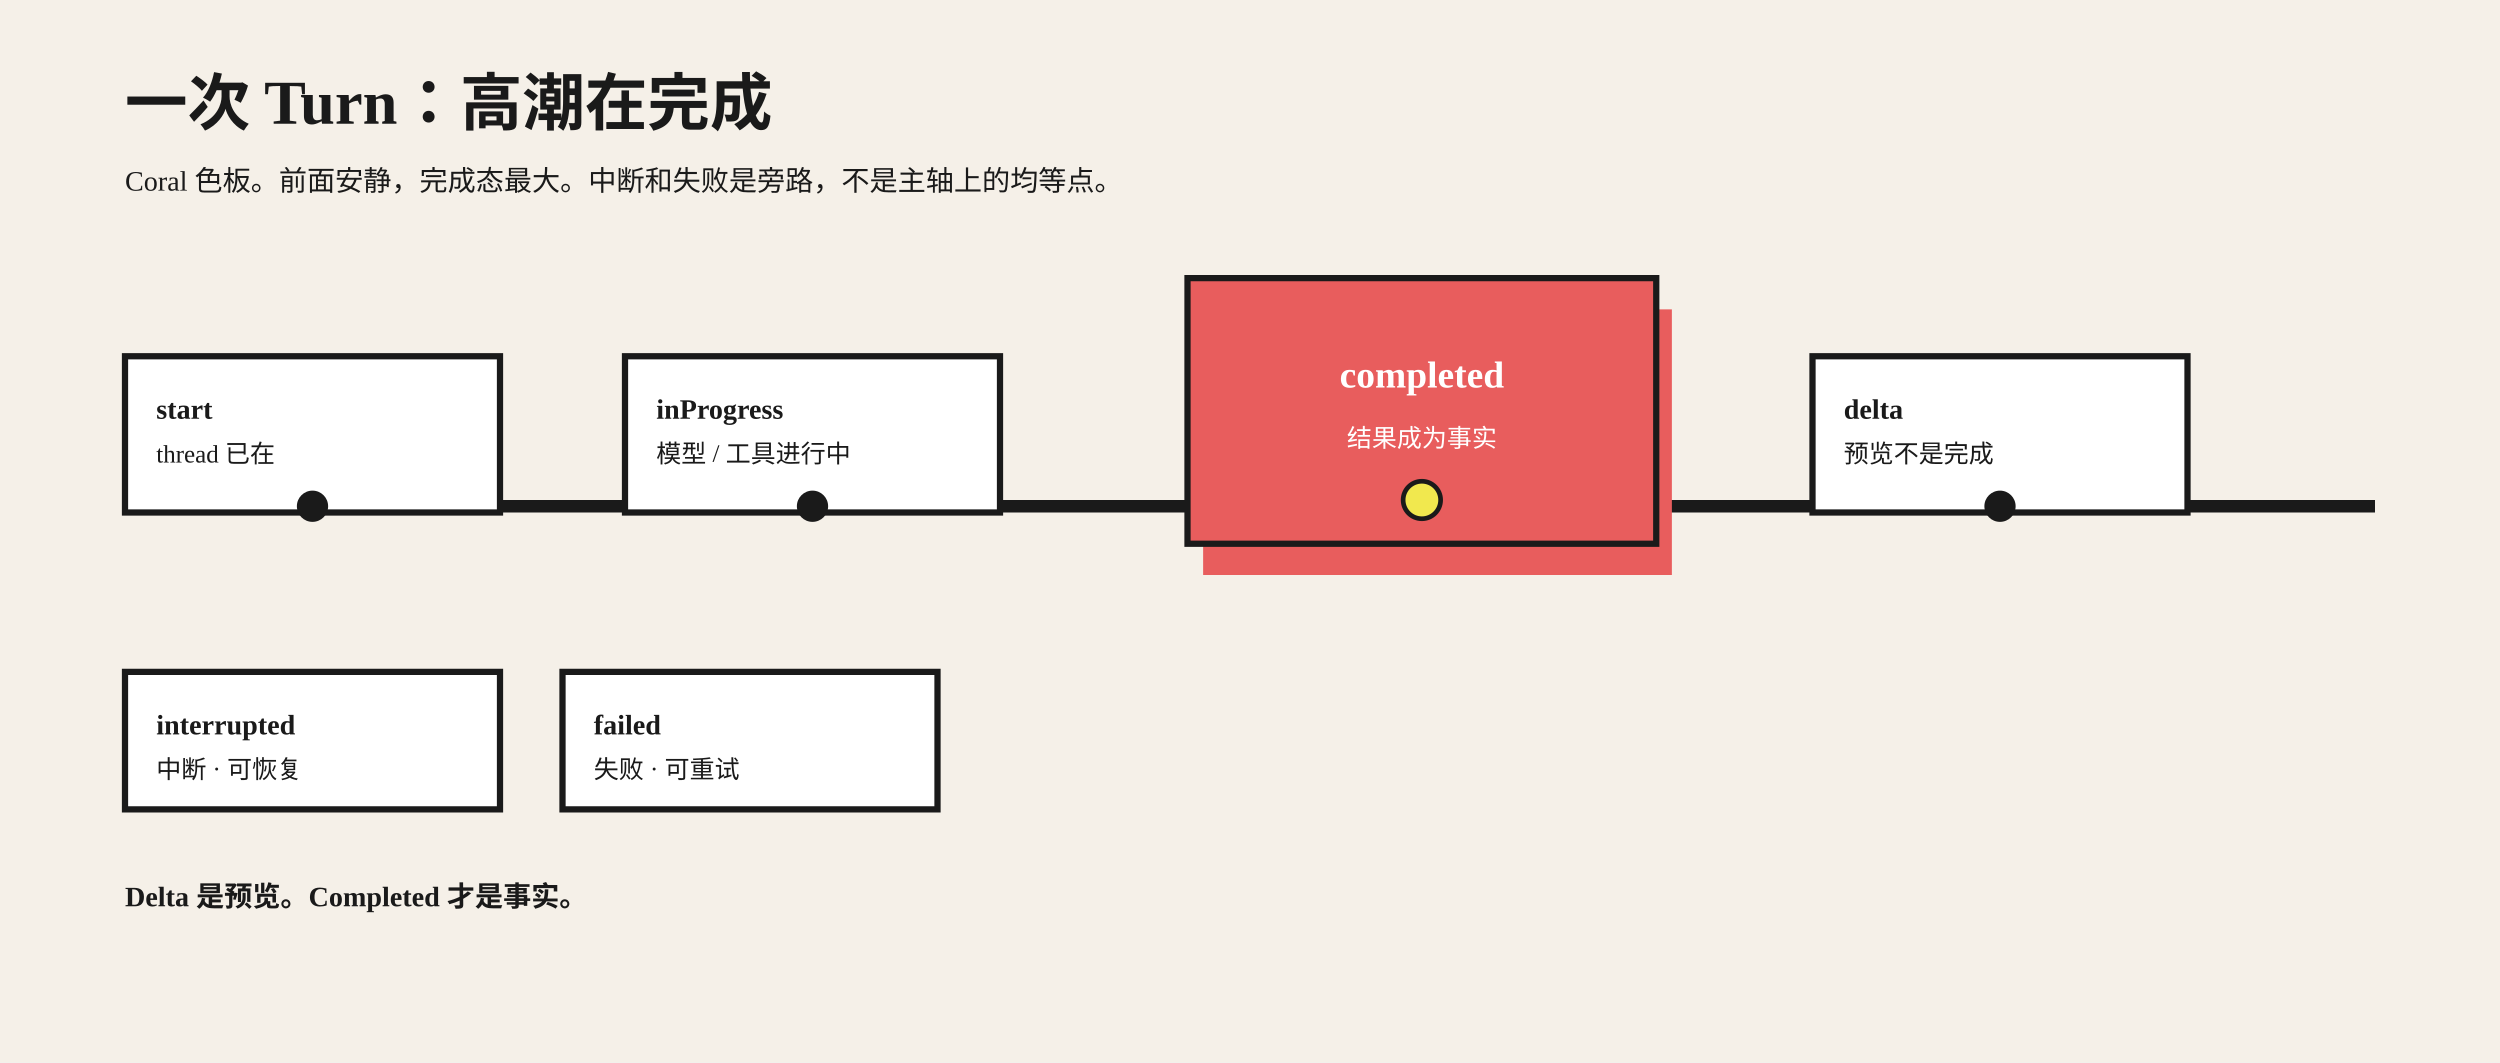
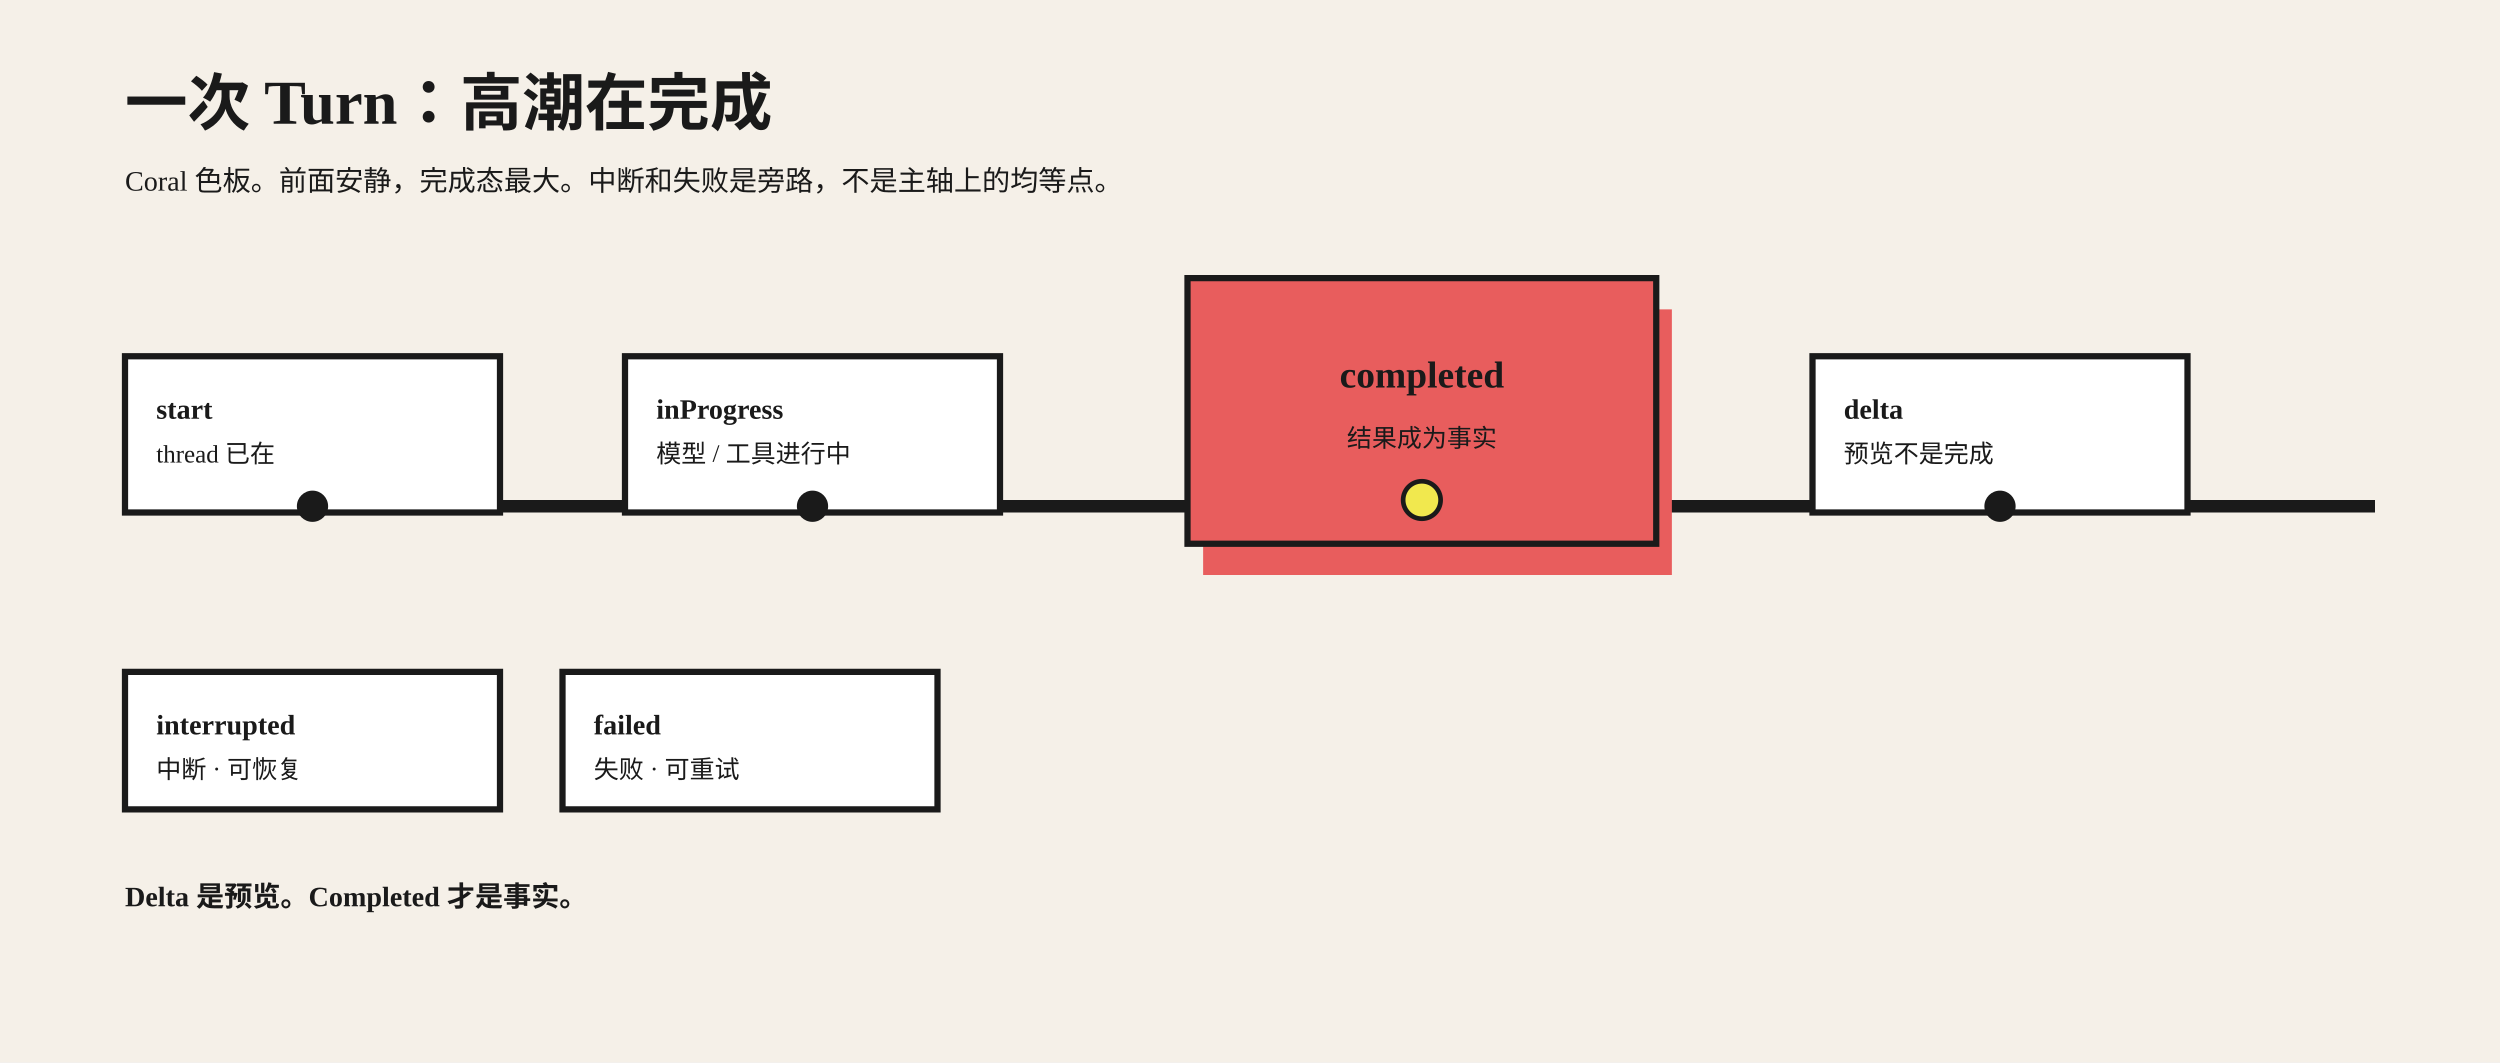
<svg xmlns="http://www.w3.org/2000/svg" viewBox="0 0 1600 680" width="1600" height="680">
  <defs>
    <marker id="arrow-gray" markerWidth="10" markerHeight="8" refX="9" refY="4" orient="auto" markerUnits="userSpaceOnUse">
      <path d="M0 0 L10 4 L0 8 z" fill="#94A3B8" />
    </marker>
    <marker id="arrow-blue" markerWidth="10" markerHeight="8" refX="9" refY="4" orient="auto" markerUnits="userSpaceOnUse">
      <path d="M0 0 L10 4 L0 8 z" fill="#2563EB" />
    </marker>
    <marker id="arrow-green" markerWidth="10" markerHeight="8" refX="9" refY="4" orient="auto" markerUnits="userSpaceOnUse">
      <path d="M0 0 L10 4 L0 8 z" fill="#16A34A" />
    </marker>
    <marker id="arrow-purple" markerWidth="10" markerHeight="8" refX="9" refY="4" orient="auto" markerUnits="userSpaceOnUse">
      <path d="M0 0 L10 4 L0 8 z" fill="#7C3AED" />
    </marker>
    <marker id="arrow-orange" markerWidth="10" markerHeight="8" refX="9" refY="4" orient="auto" markerUnits="userSpaceOnUse">
      <path d="M0 0 L10 4 L0 8 z" fill="#EA580C" />
    </marker>
    <marker id="arrow-red" markerWidth="10" markerHeight="8" refX="9" refY="4" orient="auto" markerUnits="userSpaceOnUse">
      <path d="M0 0 L10 4 L0 8 z" fill="#DC2626" />
    </marker>
    <marker id="arrow-ink" markerWidth="10" markerHeight="8" refX="9" refY="4" orient="auto" markerUnits="userSpaceOnUse">
      <path d="M0 0 L10 4 L0 8 z" fill="#0F0F0F" />
    </marker>
    <marker id="arrow-riso-green" markerWidth="10" markerHeight="8" refX="9" refY="4" orient="auto" markerUnits="userSpaceOnUse">
-       <path d="M0 0 L10 4 L0 8 z" fill="#1F8A4C" />
+       <path d="M0 0 L10 4 L0 8 z" fill="#167342" />
    </marker>
    <marker id="arrow-riso-orange" markerWidth="10" markerHeight="8" refX="9" refY="4" orient="auto" markerUnits="userSpaceOnUse">
      <path d="M0 0 L10 4 L0 8 z" fill="#E85A1F" />
    </marker>
    <marker id="arrow-cobalt" markerWidth="10" markerHeight="8" refX="9" refY="4" orient="auto" markerUnits="userSpaceOnUse">
      <path d="M0 0 L10 4 L0 8 z" fill="#375DFE" />
    </marker>
    <marker id="arrow-coral" markerWidth="10" markerHeight="8" refX="9" refY="4" orient="auto" markerUnits="userSpaceOnUse">
      <path d="M0 0 L10 4 L0 8 z" fill="#E85D5D" />
    </marker>
    <marker id="arrow-grove" markerWidth="10" markerHeight="8" refX="9" refY="4" orient="auto" markerUnits="userSpaceOnUse">
      <path d="M0 0 L10 4 L0 8 z" fill="#192B1B" />
    </marker>
    <marker id="arrow-avo" markerWidth="10" markerHeight="8" refX="9" refY="4" orient="auto" markerUnits="userSpaceOnUse">
      <path d="M0 0 L10 4 L0 8 z" fill="#0055A4" />
    </marker>
  </defs>
  <rect x="0" y="0" width="1600" height="680" rx="0" fill="#F5F0E8" stroke="#F5F0E8" stroke-width="0" />
  <text x="80" y="80" font-size="40" font-weight="700" fill="#1A1A1A" text-anchor="start">一次 Turn：高潮在完成</text>
  <text x="80" y="122" font-size="18" font-weight="400" fill="#1A1A1A" text-anchor="start">Coral 色板。前面安静，完成态最大。中断和失败是旁路，不是主轴上的均等点。</text>
  <rect x="80" y="320" width="1440" height="8" rx="0" fill="#1A1A1A" stroke="#1A1A1A" stroke-width="0" />
  <rect x="80" y="228" width="240" height="100" rx="0" fill="#FFFFFF" stroke="#1A1A1A" stroke-width="4" />
  <text x="100" y="268" font-size="18" font-weight="700" fill="#1A1A1A" text-anchor="start">start</text>
  <text x="100" y="296" font-size="16" font-weight="400" fill="#1A1A1A" text-anchor="start">thread 已在</text>
  <circle cx="200" cy="324" r="10" fill="#1A1A1A" />
  <rect x="400" y="228" width="240" height="100" rx="0" fill="#FFFFFF" stroke="#1A1A1A" stroke-width="4" />
  <text x="420" y="268" font-size="18" font-weight="700" fill="#1A1A1A" text-anchor="start">inProgress</text>
  <text x="420" y="296" font-size="16" font-weight="400" fill="#1A1A1A" text-anchor="start">模型 / 工具进行中</text>
  <circle cx="520" cy="324" r="10" fill="#1A1A1A" />
  <rect x="770" y="198" width="300" height="170" rx="0" fill="#E85D5D" stroke="#E85D5D" stroke-width="0" />
  <rect x="760" y="178" width="300" height="170" rx="0" fill="#E85D5D" stroke="#1A1A1A" stroke-width="4" />
-   <text x="910" y="248" font-size="24" font-weight="700" fill="#FFFFFF" text-anchor="middle">completed</text>
-   <text x="910" y="286" font-size="16" font-weight="400" fill="#FFFFFF" text-anchor="middle">结果成为事实</text>
+   <text x="910" y="248" font-size="24" font-weight="700" fill="#1A1A1A" text-anchor="middle" data-bg="#E85D5D">completed</text>
+   <text x="910" y="286" font-size="16" font-weight="400" fill="#1A1A1A" text-anchor="middle" data-bg="#E85D5D">结果成为事实</text>
  <rect x="898" y="308" width="24" height="24" rx="12" fill="#F1E84E" stroke="#1A1A1A" stroke-width="3" />
  <rect x="1160" y="228" width="240" height="100" rx="0" fill="#FFFFFF" stroke="#1A1A1A" stroke-width="4" />
  <text x="1180" y="268" font-size="18" font-weight="700" fill="#1A1A1A" text-anchor="start">delta</text>
  <text x="1180" y="296" font-size="16" font-weight="400" fill="#1A1A1A" text-anchor="start">预览不是完成</text>
  <circle cx="1280" cy="324" r="10" fill="#1A1A1A" />
  <rect x="80" y="430" width="240" height="88" rx="0" fill="#FFFFFF" stroke="#1A1A1A" stroke-width="4" />
  <text x="100" y="470" font-size="18" font-weight="700" fill="#1A1A1A" text-anchor="start">interrupted</text>
  <text x="100" y="498" font-size="16" font-weight="400" fill="#1A1A1A" text-anchor="start">中断 · 可恢复</text>
  <rect x="360" y="430" width="240" height="88" rx="0" fill="#FFFFFF" stroke="#1A1A1A" stroke-width="4" />
  <text x="380" y="470" font-size="18" font-weight="700" fill="#1A1A1A" text-anchor="start">failed</text>
  <text x="380" y="498" font-size="16" font-weight="400" fill="#1A1A1A" text-anchor="start">失败 · 可重试</text>
  <text x="80" y="580" font-size="18" font-weight="700" fill="#1A1A1A" text-anchor="start">Delta 是预览。Completed 才是事实。</text>
</svg>
